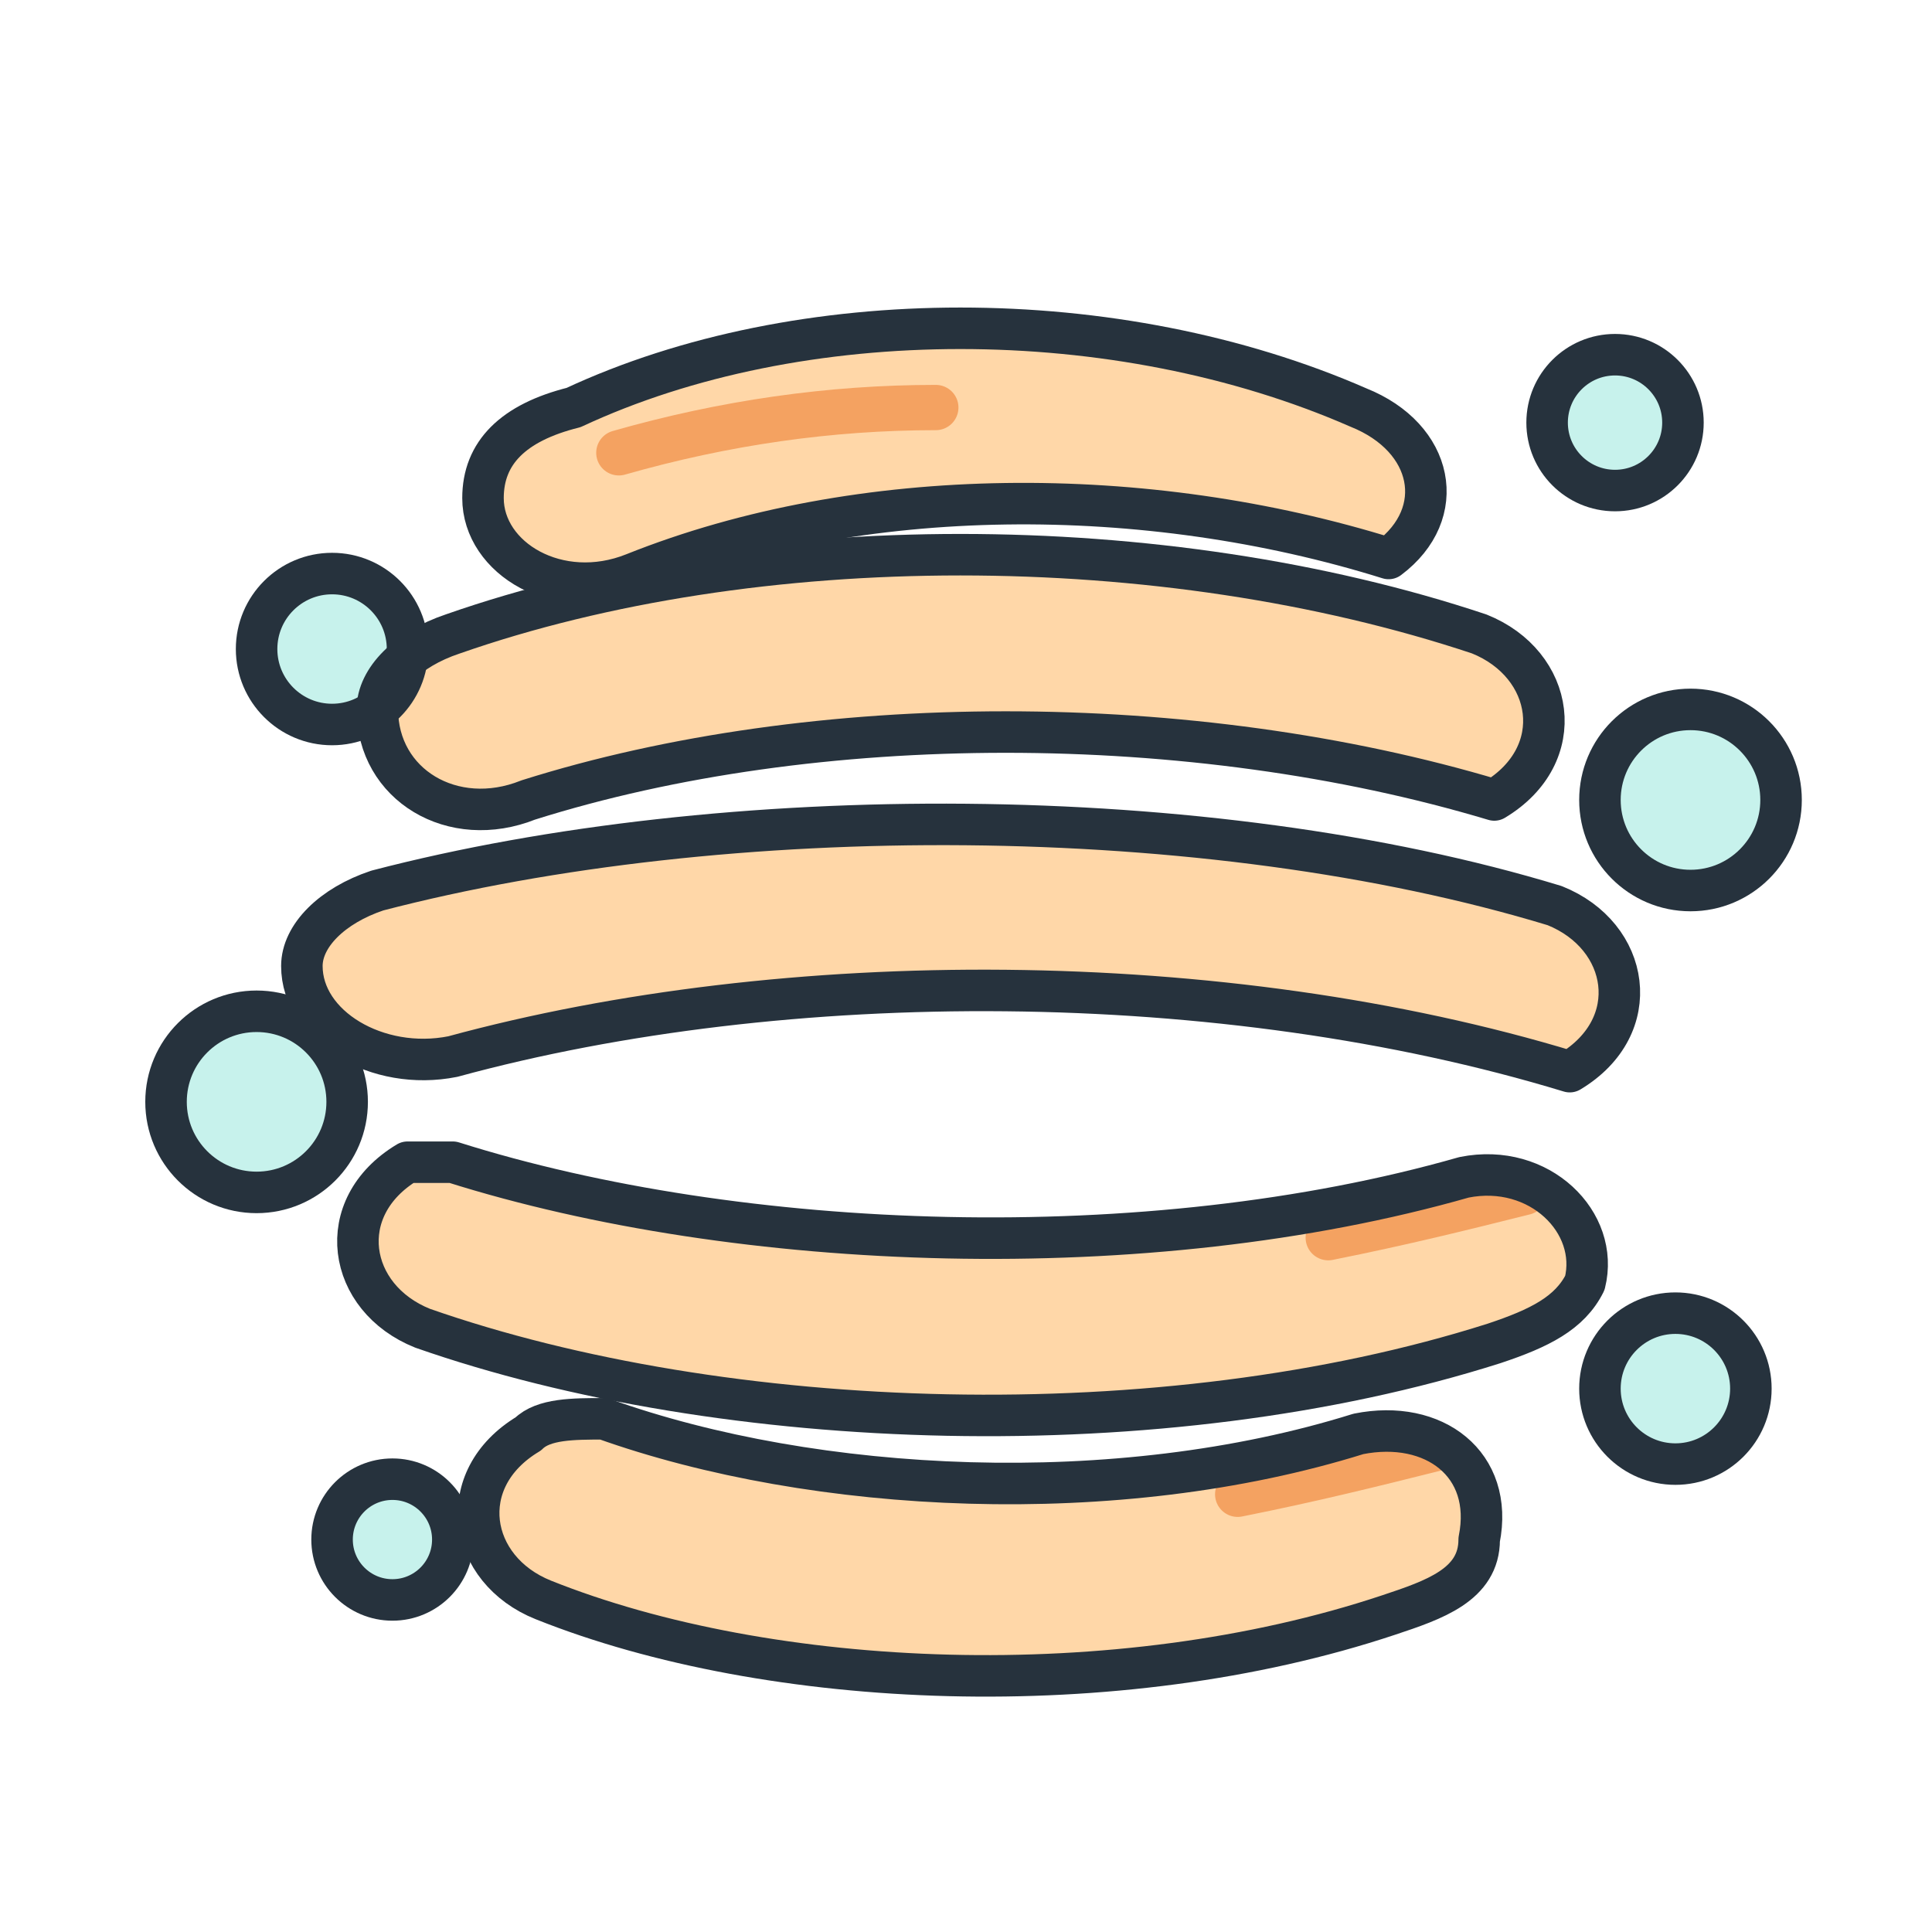
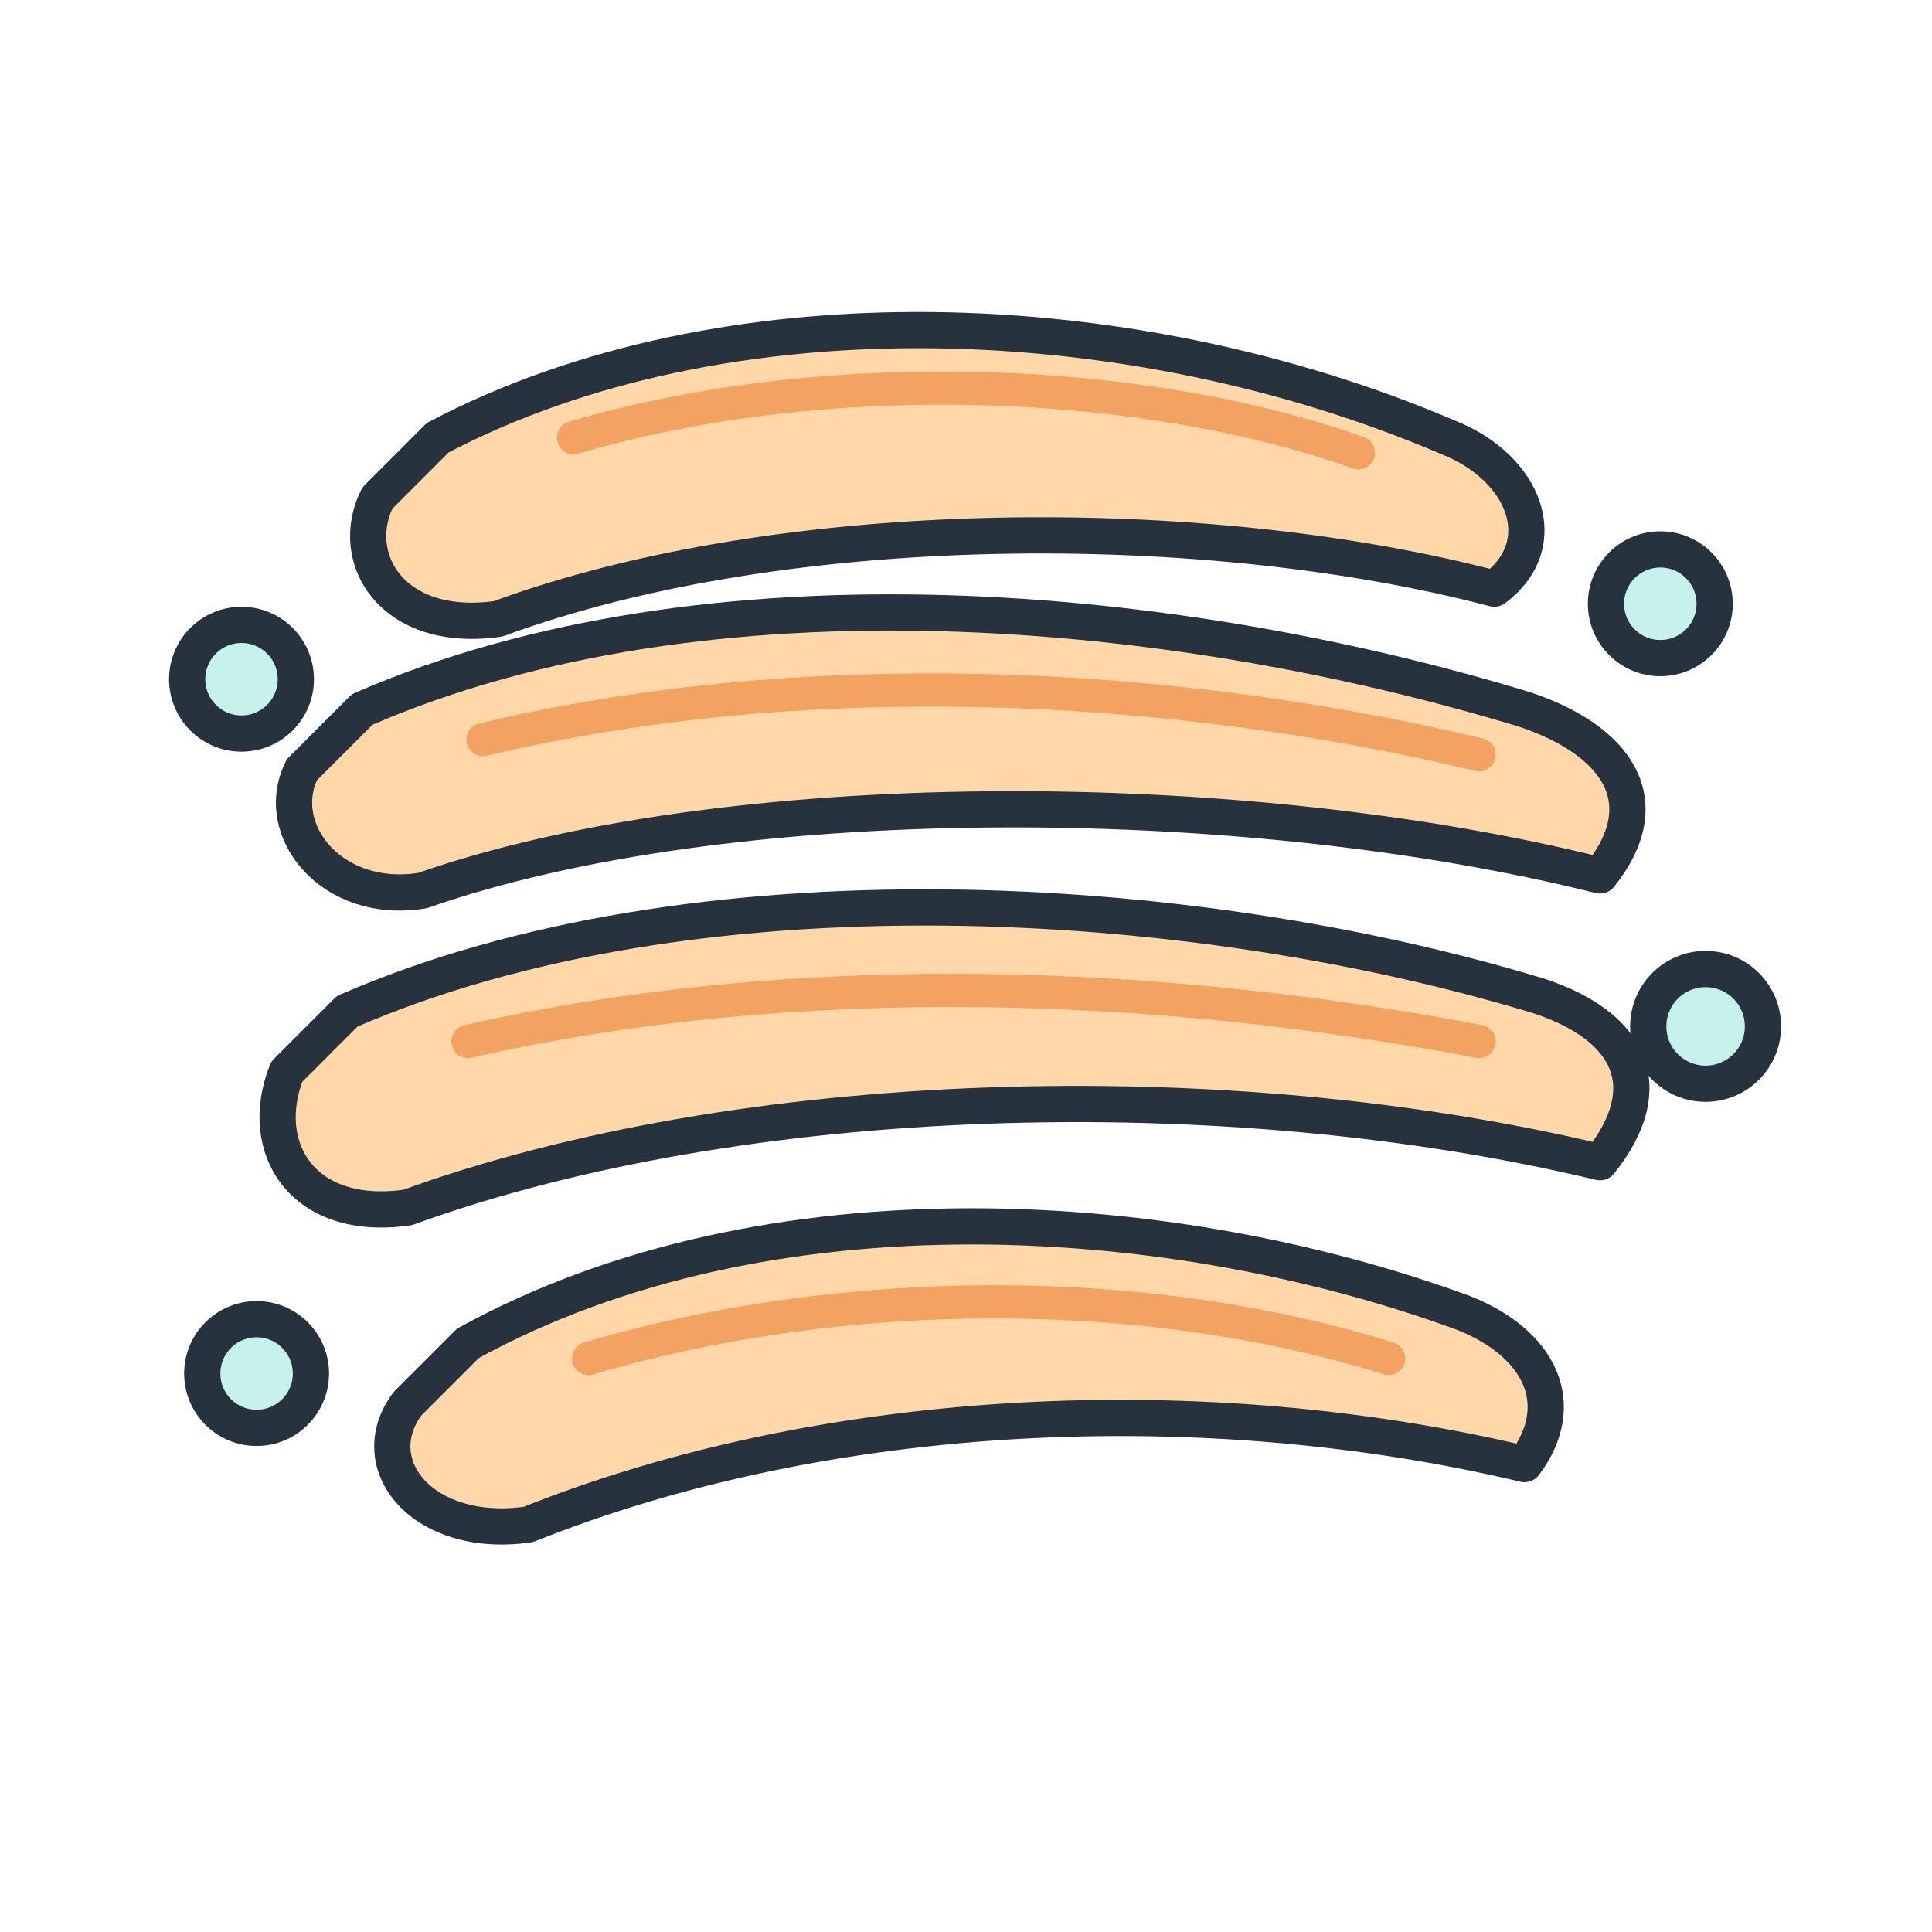
<svg xmlns="http://www.w3.org/2000/svg" viewBox="0 0 128 128" role="img" aria-labelledby="title desc">
  <g data-region="cisterna" fill="#FFD7A8">
-     <path d="M38 27c15-7 36-7 52 0 5 2 6 7 2 10-16-5-35-5-50 1-5 2-10-1-10-5 0-3 2-5 6-6z" />
-     <path d="M30 42c20-7 47-7 68 0 5 2 6 8 1 11-20-6-45-6-64 0-5 2-10-1-10-6 0-2 2-4 5-5z" />
-     <path d="M25 59c23-6 55-6 78 1 5 2 6 8 1 11-23-7-52-7-74-1-5 1-10-2-10-6 0-2 2-4 5-5z" />
-     <path d="M30 77c19 6 46 7 67 1 5-1 9 3 8 7-1 2-3 3-6 4-22 7-51 6-71-1-5-2-6-8-1-11 1 0 2 0 3 0z" />
-     <path d="M40 94c14 5 34 6 50 1 5-1 9 2 8 7 0 3-3 4-6 5-18 6-41 5-56-1-5-2-6-8-1-11 1-1 3-1 5-1z" />
+     <path d="M29 29C48 19 75 20 96 29C101 31 103 36 99 39C80 34 52 34 33 41C26 42 23 37 25 33Z" />
+     <path d="M24 47C47 37 78 40 101 47C107 49 110 53 106 58C82 52 48 52 28 59C22 60 18 55 20 51Z" />
+     <path d="M23 67C46 57 79 59 102 66C108 68 110 72 106 77C81 71 49 72 27 80C20 81 17 76 19 71Z" />
+     <path d="M31 89C51 78 78 80 97 87C102 89 104 93 101 97C80 92 55 93 35 101C28 102 24 97 27 93Z" />
  </g>
  <g data-region="vesicle" fill="#C7F2EC">
-     <circle cx="22" cy="43" r="5" />
-     <circle cx="17" cy="73" r="6" />
-     <circle cx="26" cy="102" r="4" />
-     <circle cx="107" cy="28" r="4.5" />
-     <circle cx="112" cy="53" r="6" />
-     <circle cx="111" cy="92" r="5" />
+     <circle cx="110" cy="40" r="3.6" />
+     <circle cx="16" cy="45" r="3.6" />
+     <circle cx="113" cy="68" r="3.8" />
+     <circle cx="17" cy="91" r="3.6" />
  </g>
-   <g data-region="accent" fill="none" stroke="#F4A261" stroke-linecap="round" stroke-width="3">
-     <path d="M41 30c7-2 14-3 21-3" />
-     <path d="M88 82c5-1 9-2 13-3" />
-     <path d="M82 99c5-1 9-2 13-3" />
+   <g data-region="accent" fill="none" stroke="#F4A261" stroke-width="2.2" stroke-linecap="round">
+     <path d="M38 29C55 24 76 25 90 30" />
+     <path d="M32 49C53 44 77 45 98 50" />
+     <path d="M31 69C53 64 77 65 98 69" />
+     <path d="M39 90C56 85 76 85 92 90" />
  </g>
-   <g data-region="outline" fill="none" stroke="#26323D" stroke-linecap="round" stroke-linejoin="round" stroke-width="2.75">
-     <path d="M38 27c15-7 36-7 52 0 5 2 6 7 2 10-16-5-35-5-50 1-5 2-10-1-10-5 0-3 2-5 6-6z" />
-     <path d="M30 42c20-7 47-7 68 0 5 2 6 8 1 11-20-6-45-6-64 0-5 2-10-1-10-6 0-2 2-4 5-5z" />
-     <path d="M25 59c23-6 55-6 78 1 5 2 6 8 1 11-23-7-52-7-74-1-5 1-10-2-10-6 0-2 2-4 5-5z" />
-     <path d="M30 77c19 6 46 7 67 1 5-1 9 3 8 7-1 2-3 3-6 4-22 7-51 6-71-1-5-2-6-8-1-11 1 0 2 0 3 0z" />
-     <path d="M40 94c14 5 34 6 50 1 5-1 9 2 8 7 0 3-3 4-6 5-18 6-41 5-56-1-5-2-6-8-1-11 1-1 3-1 5-1z" />
-     <circle cx="22" cy="43" r="5" />
-     <circle cx="17" cy="73" r="6" />
-     <circle cx="26" cy="102" r="4" />
-     <circle cx="107" cy="28" r="4.5" />
-     <circle cx="112" cy="53" r="6" />
-     <circle cx="111" cy="92" r="5" />
+   <g data-region="outline" fill="none" stroke="#26323D" stroke-width="2.4" stroke-linecap="round" stroke-linejoin="round">
+     <path d="M29 29C48 19 75 20 96 29C101 31 103 36 99 39C80 34 52 34 33 41C26 42 23 37 25 33Z" />
+     <path d="M24 47C47 37 78 40 101 47C107 49 110 53 106 58C82 52 48 52 28 59C22 60 18 55 20 51Z" />
+     <path d="M23 67C46 57 79 59 102 66C108 68 110 72 106 77C81 71 49 72 27 80C20 81 17 76 19 71Z" />
+     <path d="M31 89C51 78 78 80 97 87C102 89 104 93 101 97C80 92 55 93 35 101C28 102 24 97 27 93Z" />
+     <circle cx="110" cy="40" r="3.6" />
+     <circle cx="16" cy="45" r="3.6" />
+     <circle cx="113" cy="68" r="3.8" />
+     <circle cx="17" cy="91" r="3.6" />
  </g>
</svg>
